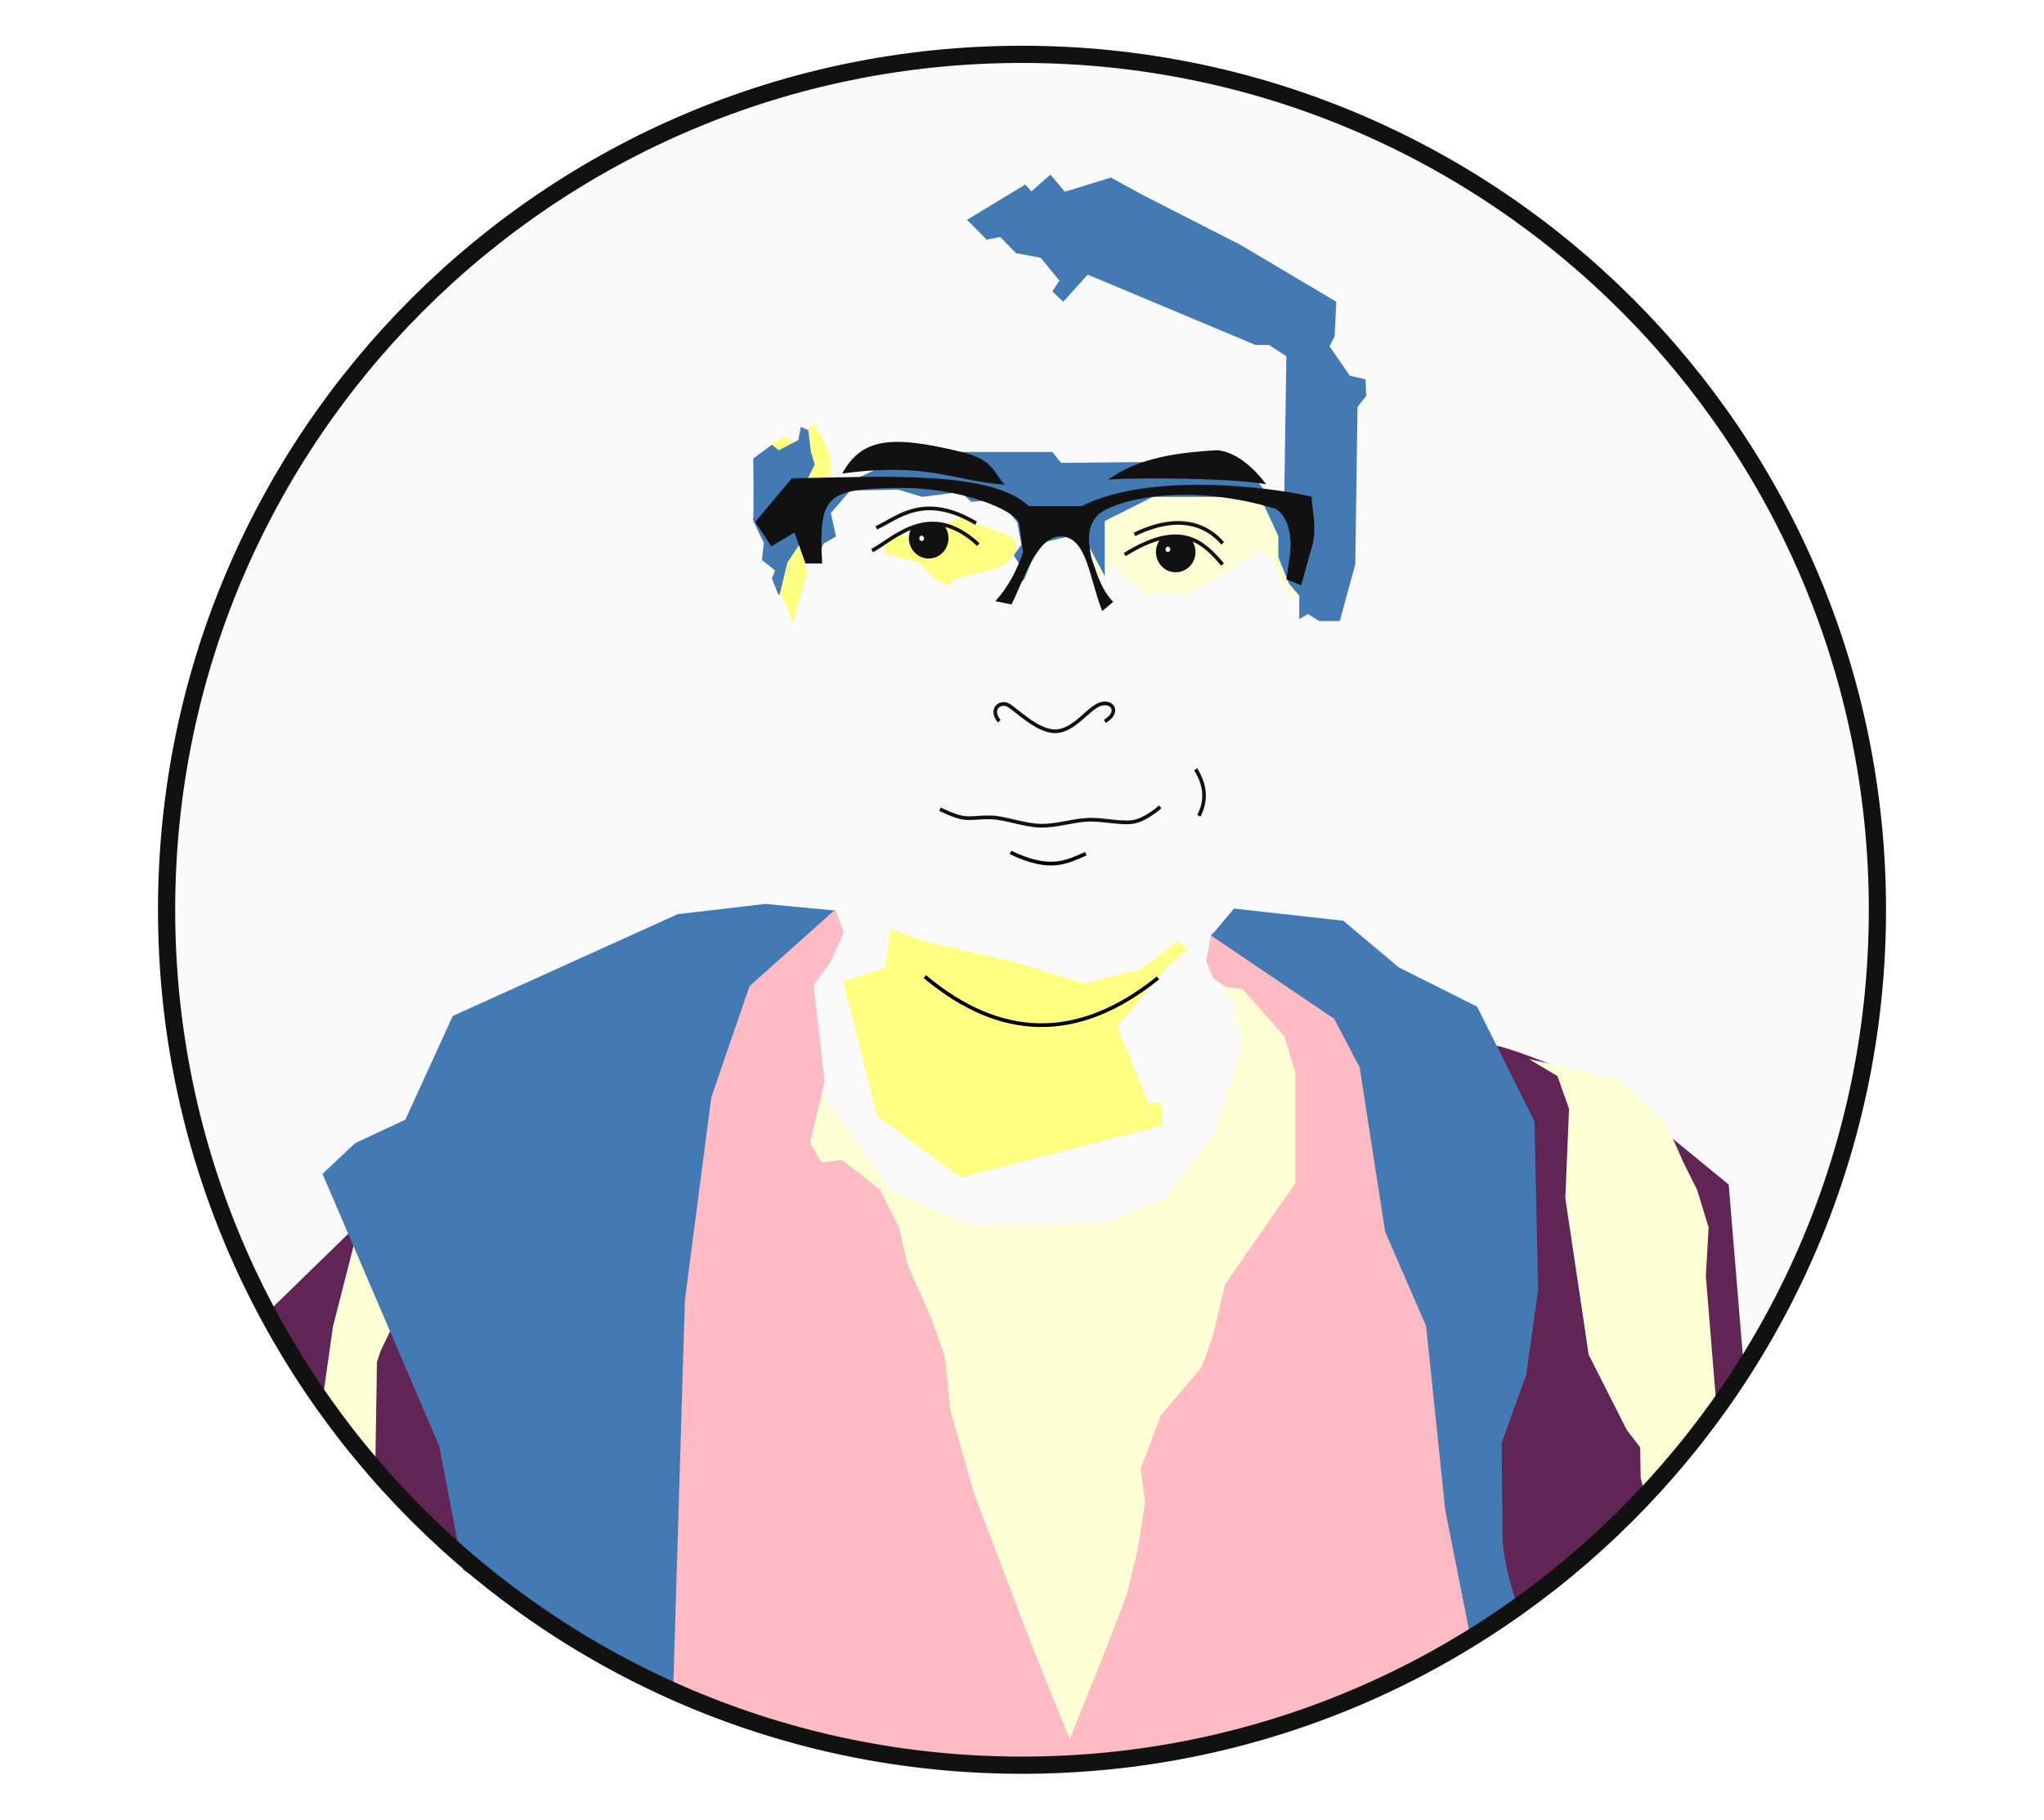
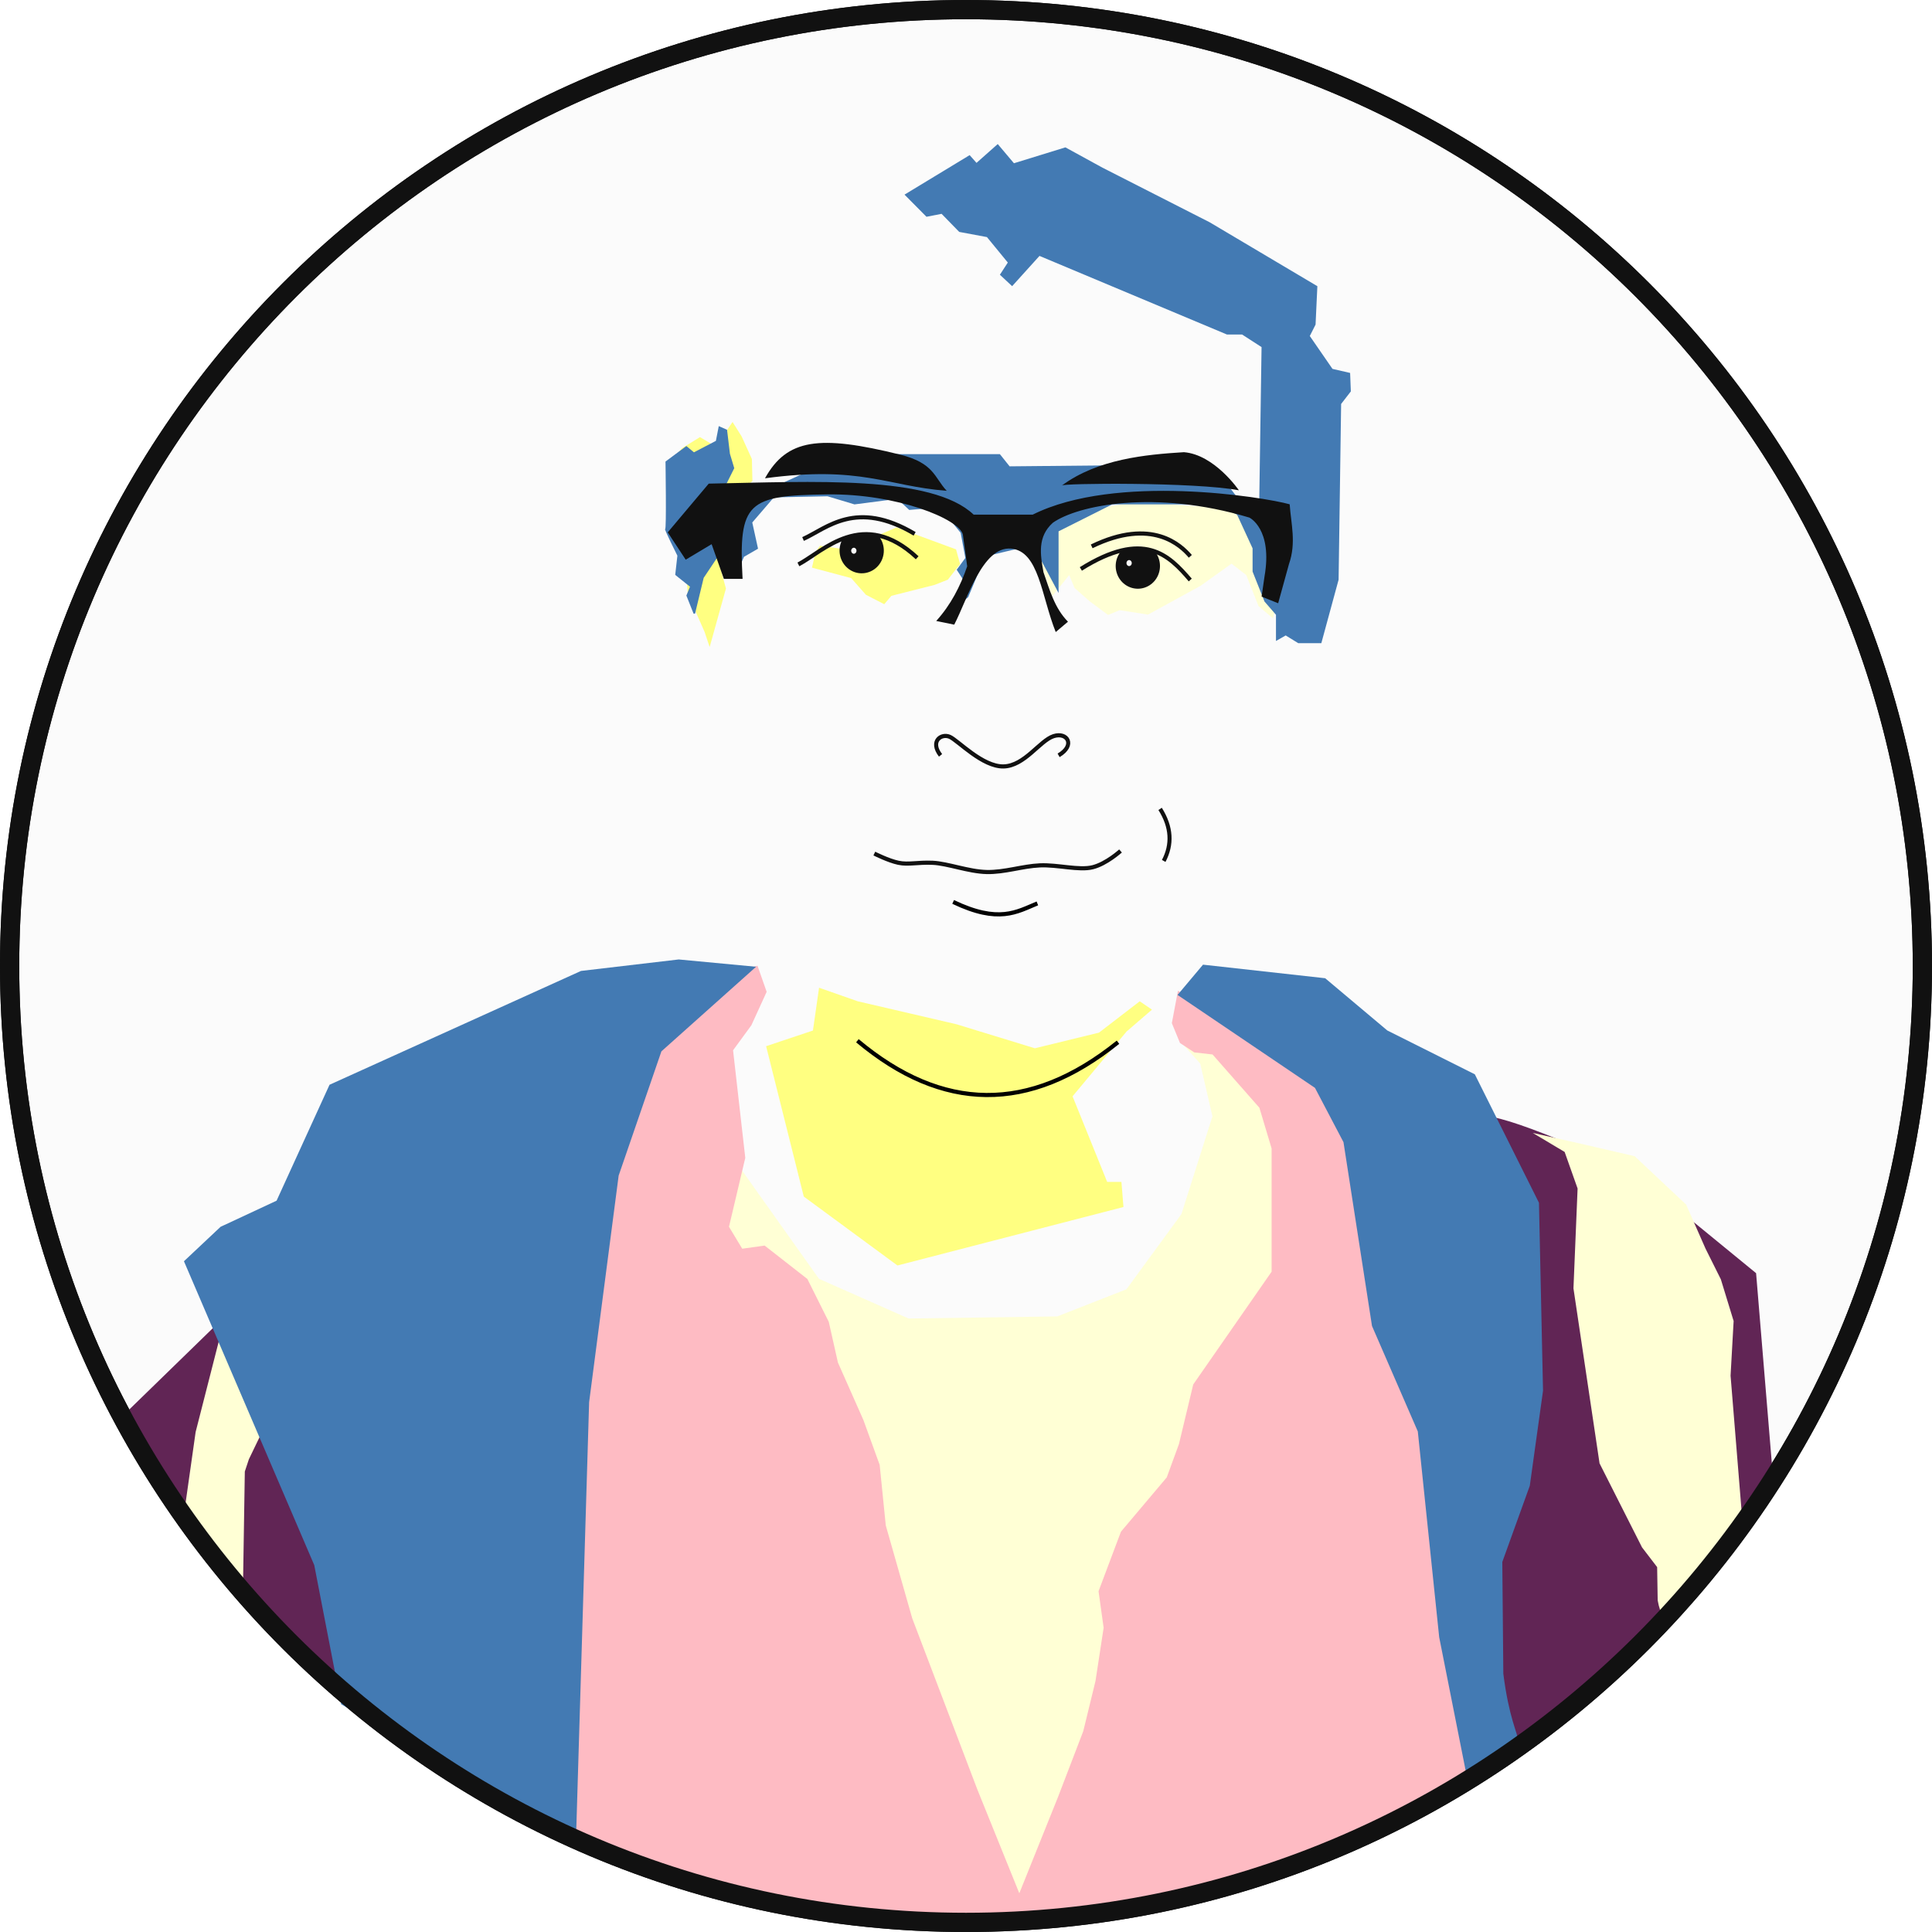
- <svg xmlns="http://www.w3.org/2000/svg" id="svg8" version="1.1" viewBox="0 0 356.431 317.285" height="317.285mm" width="356.431mm">
+ <svg xmlns="http://www.w3.org/2000/svg" id="svg8" version="1.1" viewBox="0 0 301.334 301.334" height="301.334mm" width="301.334mm">
  <defs id="defs2" />
-   <circle style="opacity:1;vector-effect:none;fill:#fafafa;fill-opacity:1;stroke:#fafafa;stroke-width:0.76;stroke-linecap:round;stroke-linejoin:round;stroke-miterlimit:4;stroke-dasharray:none;stroke-dashoffset:138.52;stroke-opacity:1;paint-order:stroke fill markers" id="path4525-1" cx="178.216" cy="158.643" r="150.168" />
-   <g transform="translate(73.21572,10.14264)" style="display:inline" id="layer2" />
-   <g transform="translate(73.21572,10.14264)" style="display:inline" id="layer1" />
-   <g transform="translate(73.21572,10.14264)" style="display:inline" id="layer3" />
-   <g transform="translate(73.21572,10.14264)" style="display:inline" id="layer4" />
-   <g transform="translate(73.21572,10.14264)" style="display:inline" id="layer5" />
-   <g transform="translate(73.21572,10.14264)" style="display:inline" id="layer6" />
-   <g transform="translate(73.21572,10.14264)" id="layer7" />
-   <g id="g4609" transform="translate(-4.1168588e-6,-3.6647124e-6)">
+   <circle style="opacity:1;vector-effect:none;fill:#fafafa;fill-opacity:1;stroke:#fafafa;stroke-width:0.76;stroke-linecap:round;stroke-linejoin:round;stroke-miterlimit:4;stroke-dasharray:none;stroke-dashoffset:138.52;stroke-opacity:1;paint-order:stroke fill markers" id="path4525-1" cx="150.667" cy="150.667" r="150.168" />
+   <g transform="translate(45.66703,2.167022)" style="display:inline" id="layer2" />
+   <g transform="translate(45.66703,2.167022)" style="display:inline" id="layer1" />
+   <g transform="translate(45.66703,2.167022)" style="display:inline" id="layer3" />
+   <g transform="translate(45.66703,2.167022)" style="display:inline" id="layer4" />
+   <g transform="translate(45.66703,2.167022)" style="display:inline" id="layer5" />
+   <g transform="translate(45.66703,2.167022)" style="display:inline" id="layer6" />
+   <g transform="translate(45.66703,2.167022)" id="layer7" />
+   <g id="g4609" transform="translate(-27.54869,-7.97562)">
+     <circle r="149.167" cy="158.643" cx="178.216" id="path4525" style="opacity:1;vector-effect:none;fill:#fbfbfb;fill-opacity:1;stroke:#111111;stroke-width:3;stroke-linecap:butt;stroke-linejoin:round;stroke-miterlimit:4;stroke-dasharray:none;stroke-dashoffset:138.52;stroke-opacity:1;paint-order:fill markers stroke" />
    <g transform="matrix(0.8401824,0,0,0.8617974,96.37827,47.92372)" id="g4917">
      <path style="display:inline;fill:#612555;fill-opacity:1;stroke:none;stroke-width:0.265px;stroke-linecap:butt;stroke-linejoin:miter;stroke-opacity:1" d="m 203.712,187.198 c 0,0 -7.181,47.814 -8.126,47.814 -0.945,0 -2.079,24.19 -2.079,24.19 l -0.248,13.418 c 26.533,-14.935 42.702,-30.761 54.092,-49.993 l -3.276,-38.561 -23.542,-18.791 c -40.388,-17.025 -34.584,-12.849 -16.82,21.923 z m -237.936,-0.945 -24.672,23.407 c 7.293,12.435 6.145,22.03 39.199,48.079 l 8.34,-0.804 -0.567,-8.316 2.457,-14.741 -19.655,-24.757 z" id="path4524" />
      <path style="display:inline;fill:#ffffd5;fill-opacity:1;stroke:none;stroke-width:0.265px;stroke-linecap:butt;stroke-linejoin:miter;stroke-opacity:1" d="m 128.721,44.497 -12.294,2.138 -7.149,3.608 4.143,11.292 3.14,-3.809 1.002,2.339 2.807,2.406 3.408,2.472 2.138,-0.869 5.278,0.802 9.755,-5.212 5.746,-4.009 2.739,2.071 2.272,5.613 2.673,2.205 1.136,-4.21 0.802,-9.221 -5.212,-6.147 z m 8.887,98.088 3.274,3.541 2.272,9.555 -5.759,17.693 -10.206,13.607 -12.851,4.914 -27.593,0.378 -16.631,-7.181 -16.253,-22.3 -6.048,6.425 14.29,62.836 -2.673,40.892 7.592,25.567 c 27.031,3.964 53.261,3.835 71.762,-3.071 l 22.476,-122.99 -7.082,-17.64 -10.624,-11.626 z m 65.014,16.103 5.913,3.441 2.405,6.615 -0.768,18.074 4.844,31.671 7.884,15.201 2.807,3.574 0.1,6.014 c 1.891,10.495 9.81,-4.98 15.836,-13.063 l -2.305,-27.596 0.568,-9.889 -2.372,-7.55 -2.84,-5.546 -3.608,-7.985 -9.555,-8.753 -9.922,-2.239 z m -243.844,37.389 -4.383,16.733 -2.44,16.781 c 4.7,-2.087 3.272,8.187 11.193,13.52 l 0.378,-23.151 0.756,-2.221 3.449,-6.969 -1.063,-11.009 z" id="path4550" />
      <path style="display:inline;fill:#febbc3;fill-opacity:1;stroke:none;stroke-width:0.265px;stroke-linecap:butt;stroke-linejoin:miter;stroke-opacity:1" d="m 193.259,272.621 -0.945,-11.906 -1.701,-21.545 -6.426,-40.065 -13.04,-37.609 -6.237,-9.071 -15.875,-14.174 -9.26,-3.591 -3.024,-1.701 -1.134,5.859 1.512,3.591 2.646,1.701 3.402,0.378 8.693,9.638 2.268,7.371 v 22.301 l -14.552,20.411 -2.646,10.772 -2.268,6.048 -8.504,9.827 -4.158,10.772 0.945,6.615 -1.512,9.638 -2.268,9.071 -4.68,11.898 -8.972,21.758 c 3.382,-5.333 5.275,4.844 3.85,0.682 l -9.852,-23.755 -12.095,-30.994 -4.914,-16.82 -1.134,-10.961 -3.024,-8.126 -4.725,-10.394 -1.701,-7.371 -3.969,-7.749 -7.938,-6.048 -4.158,0.567 -2.457,-3.969 3.024,-12.473 -2.268,-19.466 3.402,-4.536 2.835,-6.048 -1.701,-4.725 -12.851,3.402 -8.693,8.504 -8.693,24.001 -8.693,115.472 c 22.837,29.187 123.18,33.324 173.491,-7.182 z" id="path4580" />
      <path style="display:inline;fill:#ffff81;fill-opacity:1;stroke:none;stroke-width:0.265px;stroke-linecap:butt;stroke-linejoin:miter;stroke-opacity:1" d="m 49.817,70.743 3.024,-10.583 -1.701,-6.048 2.362,-3.402 -2.646,-0.85 -1.795,-1.701 8.693,-7.465 -0.094,-3.969 -1.89,-4.063 -1.701,-2.646 -3.118,4.441 -2.929,-1.701 -3.307,1.984 -1.795,1.984 -0.189,12.001 2.551,6.426 0.472,5.953 3.118,6.898 z" id="path4605" />
      <g style="display:inline" id="g4792" transform="translate(-8.466667,-11.15029)">
        <path id="path4630" d="m -10.116,273.232 43.576,24.786 2.448,-79.447 5.481,-41.01 7.938,-22.49 17.576,-15.308 -14.363,-1.323 -18.143,2.079 -46.68,20.6 -9.827,20.978 -10.394,4.725 -6.804,6.237 24.19,54.996 z" style="fill:#437ab3;fill-opacity:1;stroke:none;stroke-width:0.265px;stroke-linecap:butt;stroke-linejoin:miter;stroke-opacity:1" />
        <path id="path4632" d="m 205.619,267.707 -0.189,-20.222 5.103,-13.796 2.457,-17.198 -0.756,-34.018 -11.906,-23.246 -16.253,-7.938 -11.528,-9.449 -22.679,-2.457 -4.725,5.481 25.513,16.82 5.292,9.827 5.292,33.262 8.504,19.088 3.969,37.231 5.22,25.662 3.536,-1.898 c 9.458,-6.647 5.216,-1.222 3.151,-17.15 z" style="fill:#437ab3;fill-opacity:1;stroke:none;stroke-width:0.265px;stroke-linecap:butt;stroke-linejoin:miter;stroke-opacity:1" />
        <path id="path4634" d="m 55.299,75.857 -1.336,-3.274 0.668,-1.604 -2.74,-2.138 0.401,-3.475 c 0,0 -2.539,-4.944 -2.272,-4.811 0.267,0.134 0.067,-12.228 0.067,-12.228 l 3.875,-2.806 1.403,1.136 4.076,-2.071 0.535,-2.673 1.537,0.668 0.535,4.343 0.802,2.606 -1.47,2.873 -5.546,2.94 -1.27,1.737 1.604,3.675 5.613,-0.735 3.341,-4.811 18.375,-8.219 h 28.665 l 1.804,2.205 28.464,-0.267 10.758,1.938 4.544,5.947 2.539,1.27 0.468,-30.469 -3.608,-2.272 h -2.806 l -34.812,-14.232 -5.078,5.479 -2.272,-2.071 1.47,-2.205 -3.875,-4.61 -5.145,-0.935 -3.274,-3.274 -2.806,0.535 -4.076,-4.009 12.094,-7.149 1.27,1.403 3.942,-3.408 3.007,3.474 9.555,-2.873 6.882,3.675 19.912,9.889 19.978,11.559 -0.334,6.949 -1.069,2.071 4.21,5.947 3.274,0.735 0.134,3.341 -1.804,2.272 -0.468,31.805 -3.207,11.493 h -4.276 l -2.339,-1.403 -1.804,1.002 v -4.744 l -2.138,-2.405 -2.205,-5.412 v -4.209 l -2.873,-6.08 -3.742,-1.871 h -19.444 l -9.956,4.878 v 11.159 l -4.744,-8.686 -8.887,2.071 -3.14,7.35 -1.871,1.537 1.336,-4.076 -1.604,-2.405 1.604,-2.138 -0.869,-4.544 -3.875,-4.61 -5.679,0.468 -2.205,-2.005 -7.951,1.002 -5.011,-1.47 -9.956,0.2 -4.009,4.544 1.069,4.744 -2.606,1.47 -0.935,2.071 -4.076,-1.871 -2.472,3.608 -1.604,6.481 z" style="fill:#437ab3;fill-opacity:1;stroke:none;stroke-width:0.265px;stroke-linecap:butt;stroke-linejoin:miter;stroke-opacity:1" />
      </g>
      <path style="display:inline;fill:#ffff81;fill-opacity:1;stroke:none;stroke-width:0.265px;stroke-linecap:butt;stroke-linejoin:miter;stroke-opacity:1" d="m 68.811,56.38 0.661,-2.835 0.85,-1.134 4.63,0.661 9.544,-3.969 11.056,3.969 0.756,2.646 -2.268,2.835 -2.457,0.945 -8.032,1.984 -1.323,1.512 -3.402,-1.701 -2.74,-3.024 z" id="path4607" />
      <path style="display:inline;fill:#ffff81;fill-opacity:1;stroke:none;stroke-width:0.265px;stroke-linecap:butt;stroke-linejoin:miter;stroke-opacity:1" d="m 84.68,182.675 41.955,-10.583 -0.378,-4.536 h -2.646 l -6.426,-15.497 10.016,-11.717 4.725,-3.969 -2.268,-1.512 -7.56,5.67 -11.906,2.835 -14.552,-4.347 -18.332,-4.158 -7.182,-2.457 -1.134,7.749 -8.693,2.835 6.993,27.214 z" id="path4603" />
      <g id="g4867" transform="translate(-9.56261,-12.05331)">
        <path id="path4668" d="m 76.718,63.25 c 4.452,-1.961 9.837,-7.236 20.713,-0.935" style="fill:none;stroke:#111111;stroke-width:0.75;stroke-linecap:butt;stroke-linejoin:miter;stroke-miterlimit:4;stroke-dasharray:none;stroke-opacity:1" />
        <path id="path4670" d="m 130.3,64.581 c 11.218,-5.313 16.627,-0.131 18.308,1.804" style="fill:none;stroke:#111111;stroke-width:0.75;stroke-linecap:butt;stroke-linejoin:miter;stroke-miterlimit:4;stroke-dasharray:none;stroke-opacity:1" />
        <path id="path4668-5" d="m 75.853,67.847 c 4.564,-2.325 12.019,-10.33 22.05,-1.203" style="fill:none;stroke:#111111;stroke-width:0.75;stroke-linecap:butt;stroke-linejoin:miter;stroke-miterlimit:4;stroke-dasharray:none;stroke-opacity:1" />
        <path id="path4670-6" d="m 128.287,68.665 c 11.717,-7.155 16.336,-2.51 20.312,2.005" style="fill:none;stroke:#111111;stroke-width:0.75;stroke-linecap:butt;stroke-linejoin:miter;stroke-miterlimit:4;stroke-dasharray:none;stroke-opacity:1" />
        <path id="path4702" d="m 102.242,102.405 c -2.048,-2.588 0.183,-4.036 1.737,-3.341 1.554,0.695 6.055,5.424 9.956,5.345 3.901,-0.079 6.729,-4.67 9.288,-5.479 2.558,-0.809 4.126,1.634 0.935,3.474" style="fill:none;stroke:#111111;stroke-width:0.75;stroke-linecap:butt;stroke-linejoin:miter;stroke-miterlimit:4;stroke-dasharray:none;stroke-opacity:1" />
        <path id="path4704" d="m 89.948,120.178 c 0,0 2.617,1.292 4.477,1.67 1.86,0.379 3.551,-0.118 6.348,0 2.797,0.118 6.67,1.596 10.023,1.67 3.353,0.074 6.594,-1.059 9.889,-1.203 3.295,-0.143 7.273,0.965 9.822,0.334 2.549,-0.631 5.145,-2.94 5.145,-2.94" style="fill:none;stroke:#111111;stroke-width:0.75;stroke-linecap:butt;stroke-linejoin:miter;stroke-miterlimit:4;stroke-dasharray:none;stroke-opacity:1" />
        <path id="path4706" d="m 143.669,121.514 c 1.596,-2.967 1.477,-6.098 -0.668,-9.421" style="fill:none;stroke:#111111;stroke-width:0.75;stroke-linecap:butt;stroke-linejoin:miter;stroke-miterlimit:4;stroke-dasharray:none;stroke-opacity:1" />
        <path id="path4708" d="m 104.581,128.931 c 8.476,3.958 11.8,1.809 15.635,0.267" style="fill:none;stroke:#000000;stroke-width:0.75;stroke-linecap:butt;stroke-linejoin:miter;stroke-miterlimit:4;stroke-dasharray:none;stroke-opacity:1" />
        <path id="path4710" d="m 86.807,154.055 c 15.772,12.883 31.891,13.22 48.376,0.267" style="fill:none;stroke:#000000;stroke-width:0.75;stroke-linecap:butt;stroke-linejoin:miter;stroke-miterlimit:4;stroke-dasharray:none;stroke-opacity:1" />
        <path id="path4713" d="m 54.935,66.991 4.811,-2.806 2.272,6.281 h 3.474 c -0.786,-13.885 0.949,-15.106 15.745,-15.289 12.926,-0.16 24.476,4.467 25.147,7.271 l 0.802,5.746 c -1.273,3.617 -3.05,6.983 -5.746,9.889 l 3.341,0.668 c 2.438,-4.554 5.239,-14.199 10.537,-13.764 5.211,0.428 5.64,8.64 8.306,15.101 l 2.272,-1.871 c -2.506,-2.489 -3.401,-5.783 -4.544,-8.954 -0.605,-3.221 -1.142,-6.429 1.737,-8.954 4.552,-3.144 18.856,-6.085 36.482,-0.935 0,0 4.36,2.028 2.806,10.691 l -0.535,3.608 3.074,1.203 2.005,-7.083 c 1.388,-3.877 0.383,-7.275 0.134,-10.824 -4.842,-1.33 -32.314,-5.627 -47.708,1.871 h -10.958 c -7.762,-7.201 -29.981,-5.965 -49.178,-5.613 l -7.617,8.82 z" style="fill:#111111;fill-opacity:1;stroke:none;stroke-width:0.265px;stroke-linecap:butt;stroke-linejoin:miter;stroke-opacity:1" />
        <path id="path4715" d="m 69.65,52.261 c 4.078,-7.135 10.056,-7.918 25.093,-4.283 6.314,1.526 6.333,4.133 8.642,6.55 -5.531,-0.42 -9.5,-1.57 -14.319,-2.323 -4.818,-0.753 -10.486,-1.11 -19.416,0.055 z" style="fill:#111111;fill-opacity:1;stroke:none;stroke-width:0.265px;stroke-linecap:butt;stroke-linejoin:miter;stroke-opacity:1" />
        <path id="path4717" d="m 124.74,53.584 c 6.685,-4.81 15.547,-5.616 22.679,-6.048 5.7,0.444 10.205,6.898 10.205,6.898 -8.097,-1.508 -33.128,-1.295 -32.884,-0.85 z" style="fill:#111111;fill-opacity:1;stroke:none;stroke-width:0.265px;stroke-linecap:butt;stroke-linejoin:miter;stroke-opacity:1" />
        <path d="m 90.504,62.436 a 4.11,4.11 0 0 1 0.128,5.691 4.11,4.11 0 0 1 -5.681,0.361 4.11,4.11 0 0 1 -0.593,-5.662" id="path4732" style="opacity:1;fill:#111111;fill-opacity:1;stroke:none;stroke-width:0.75;stroke-linecap:round;stroke-linejoin:round;stroke-miterlimit:4;stroke-dasharray:none;stroke-dashoffset:138.52;stroke-opacity:1;paint-order:stroke fill markers" />
        <path d="m 141.764,65.221 a 4.11,4.11 0 0 1 0.873,4.553 4.11,4.11 0 0 1 -3.923,2.471 4.11,4.11 0 0 1 -3.729,-2.754 4.11,4.11 0 0 1 1.208,-4.476" id="path4732-9" style="opacity:1;fill:#111111;fill-opacity:1;stroke:none;stroke-width:0.75;stroke-linecap:round;stroke-linejoin:round;stroke-miterlimit:4;stroke-dasharray:none;stroke-dashoffset:138.52;stroke-opacity:1;paint-order:stroke fill markers" />
      </g>
    </g>
-     <circle r="149.167" cy="158.643" cx="178.216" id="path4525" style="opacity:1;vector-effect:none;fill:none;fill-opacity:1;stroke:#111111;stroke-width:3;stroke-linecap:butt;stroke-linejoin:round;stroke-miterlimit:4;stroke-dasharray:none;stroke-dashoffset:138.52;stroke-opacity:1;paint-order:fill markers stroke" />
  </g>
-   <ellipse style="opacity:1;vector-effect:none;fill:#fafafa;fill-opacity:1;stroke:#111111;stroke-width:3;stroke-linecap:butt;stroke-linejoin:round;stroke-miterlimit:4;stroke-dasharray:none;stroke-dashoffset:523.539;stroke-opacity:1;paint-order:fill markers stroke" id="path4613" cx="203.657" cy="95.799" rx="0.416" ry="0.468" />
-   <ellipse style="opacity:1;vector-effect:none;fill:#fafafa;fill-opacity:1;stroke:#111111;stroke-width:3;stroke-linecap:butt;stroke-linejoin:round;stroke-miterlimit:4;stroke-dasharray:none;stroke-dashoffset:523.539;stroke-opacity:1;paint-order:fill markers stroke" id="path4613-0" cx="160.722" cy="93.876" rx="0.416" ry="0.468" />
+   <ellipse style="opacity:1;vector-effect:none;fill:#fafafa;fill-opacity:1;stroke:#111111;stroke-width:3;stroke-linecap:butt;stroke-linejoin:round;stroke-miterlimit:4;stroke-dasharray:none;stroke-dashoffset:523.539;stroke-opacity:1;paint-order:fill markers stroke" id="path4613" cx="176.109" cy="87.823" rx="0.416" ry="0.468" />
+   <ellipse style="opacity:1;vector-effect:none;fill:#fafafa;fill-opacity:1;stroke:#111111;stroke-width:3;stroke-linecap:butt;stroke-linejoin:round;stroke-miterlimit:4;stroke-dasharray:none;stroke-dashoffset:523.539;stroke-opacity:1;paint-order:fill markers stroke" id="path4613-0" cx="133.173" cy="85.9" rx="0.416" ry="0.468" />
+   <circle r="149.167" cy="150.667" cx="150.667" id="path4525-3" style="opacity:1;vector-effect:none;fill:none;fill-opacity:1;stroke:#111111;stroke-width:3;stroke-linecap:butt;stroke-linejoin:round;stroke-miterlimit:4;stroke-dasharray:none;stroke-dashoffset:138.52;stroke-opacity:1;paint-order:fill markers stroke" />
</svg>
